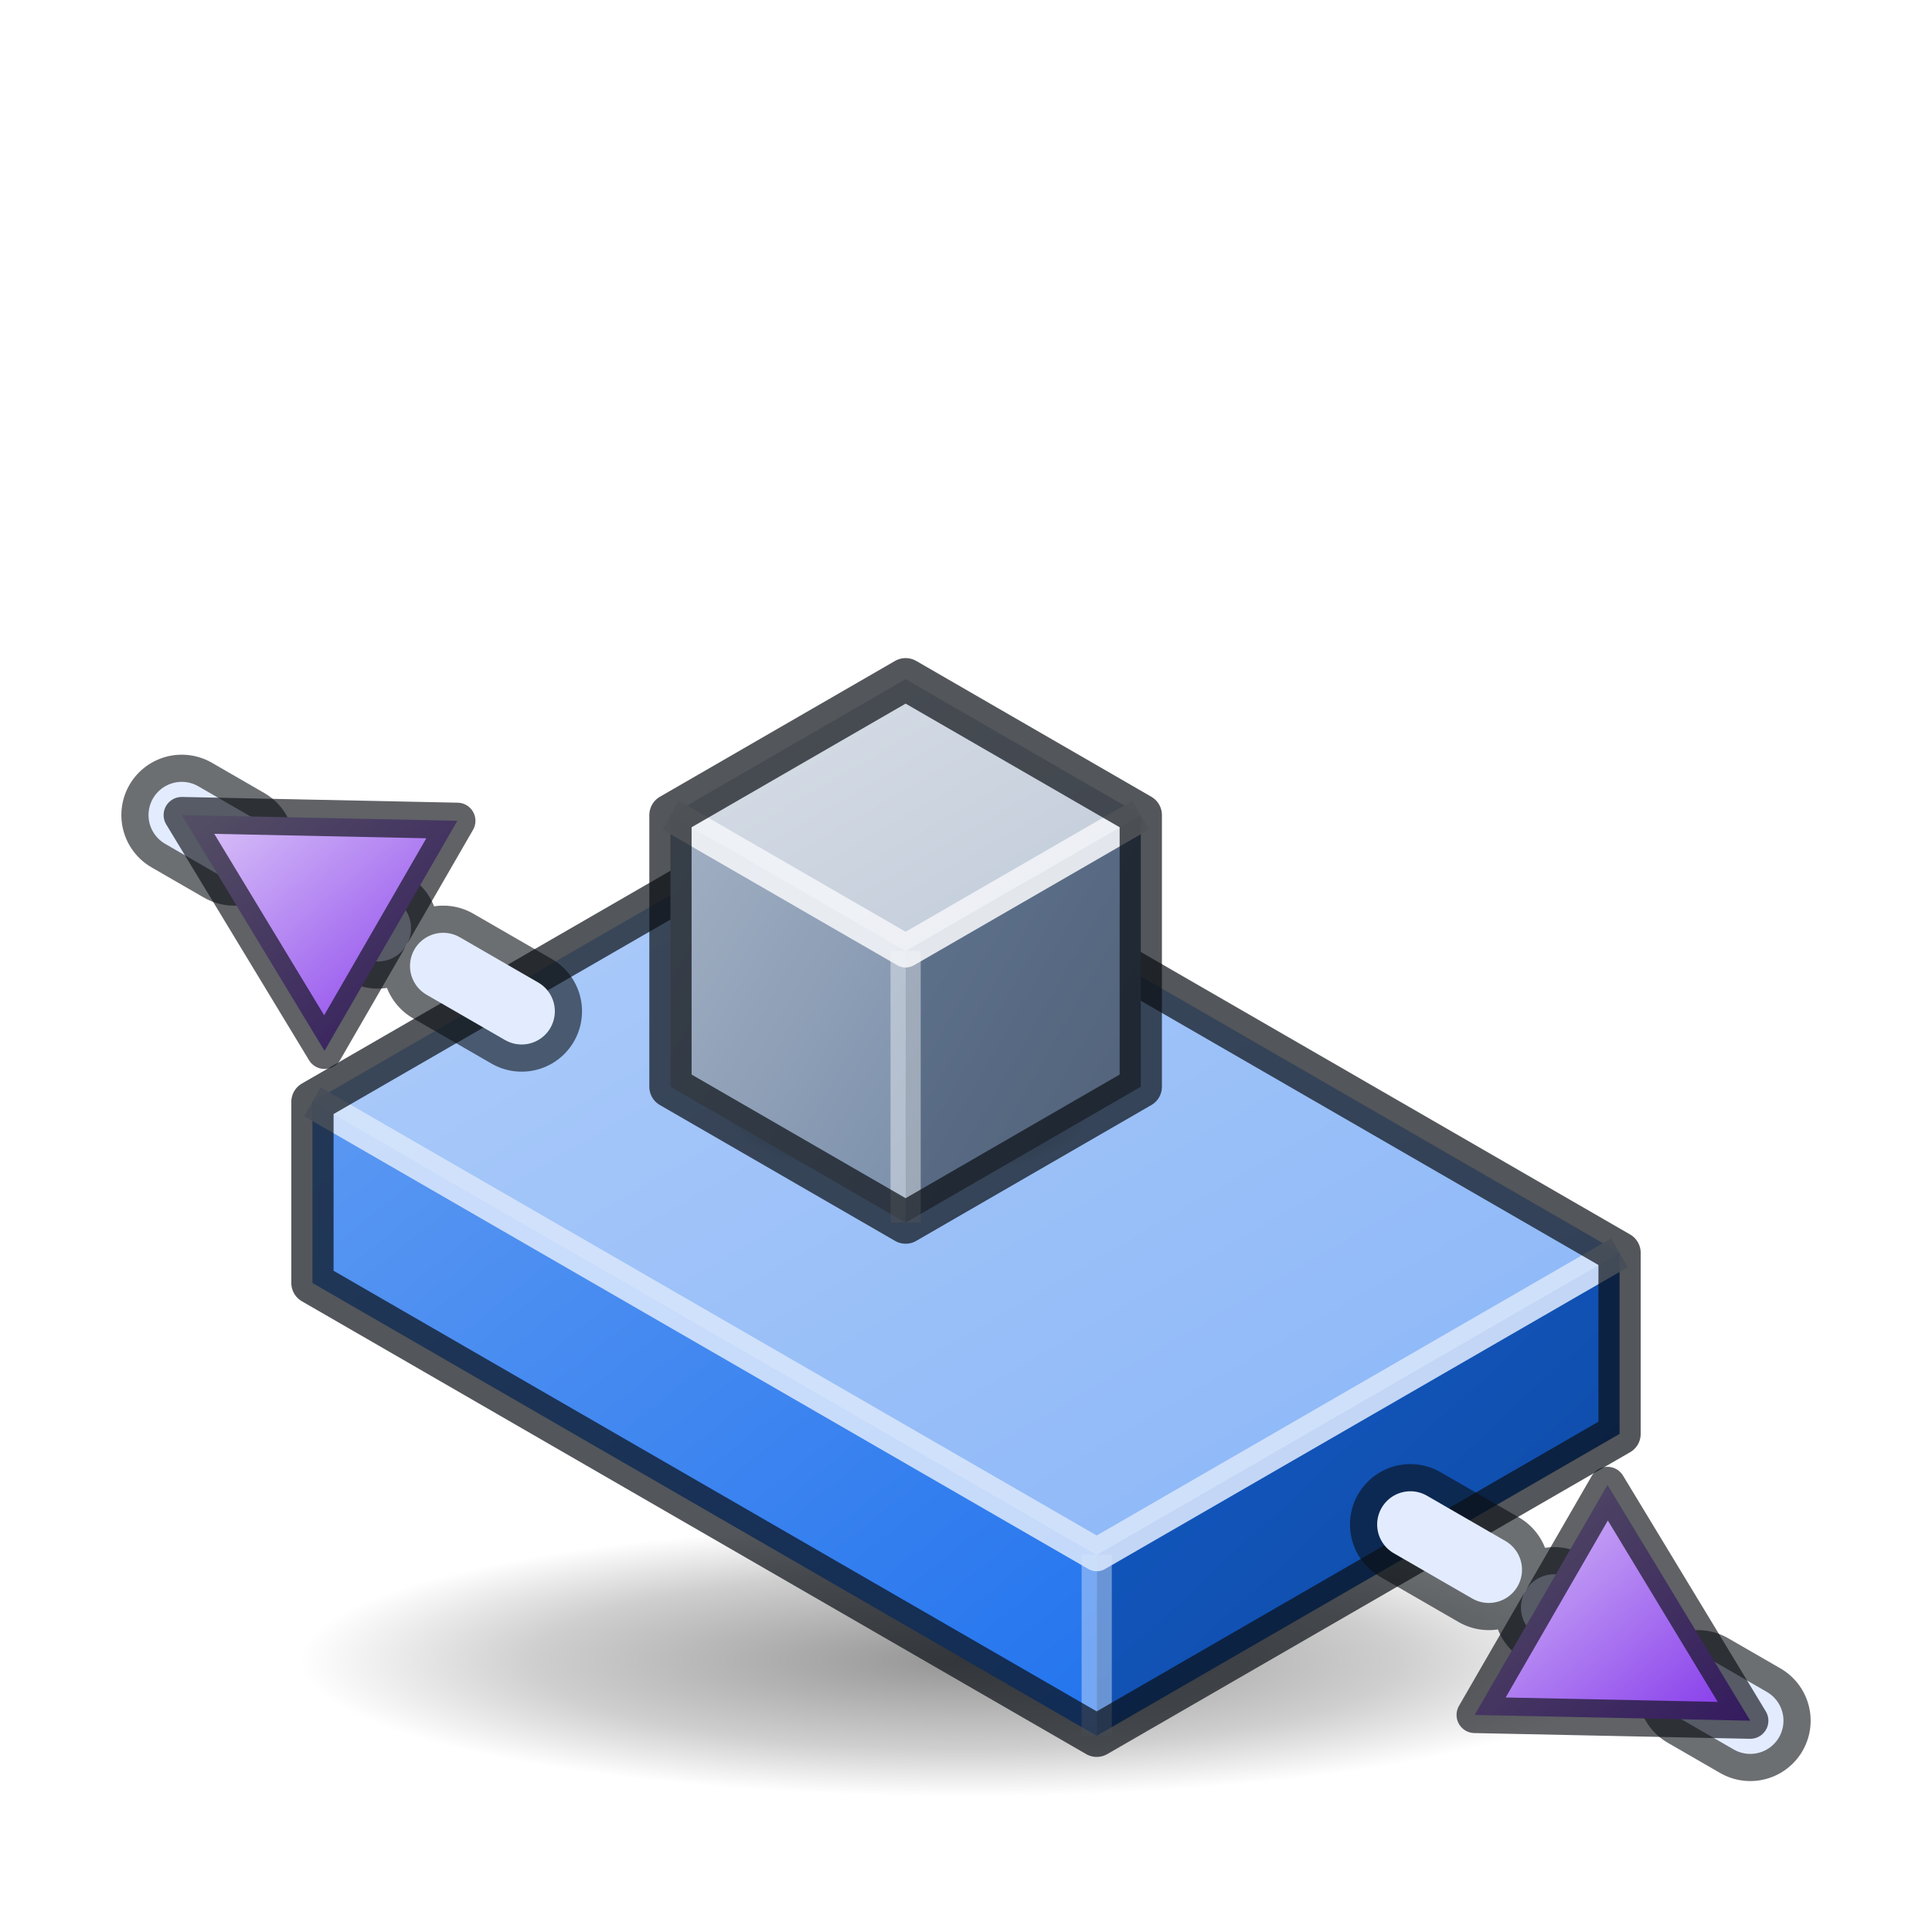
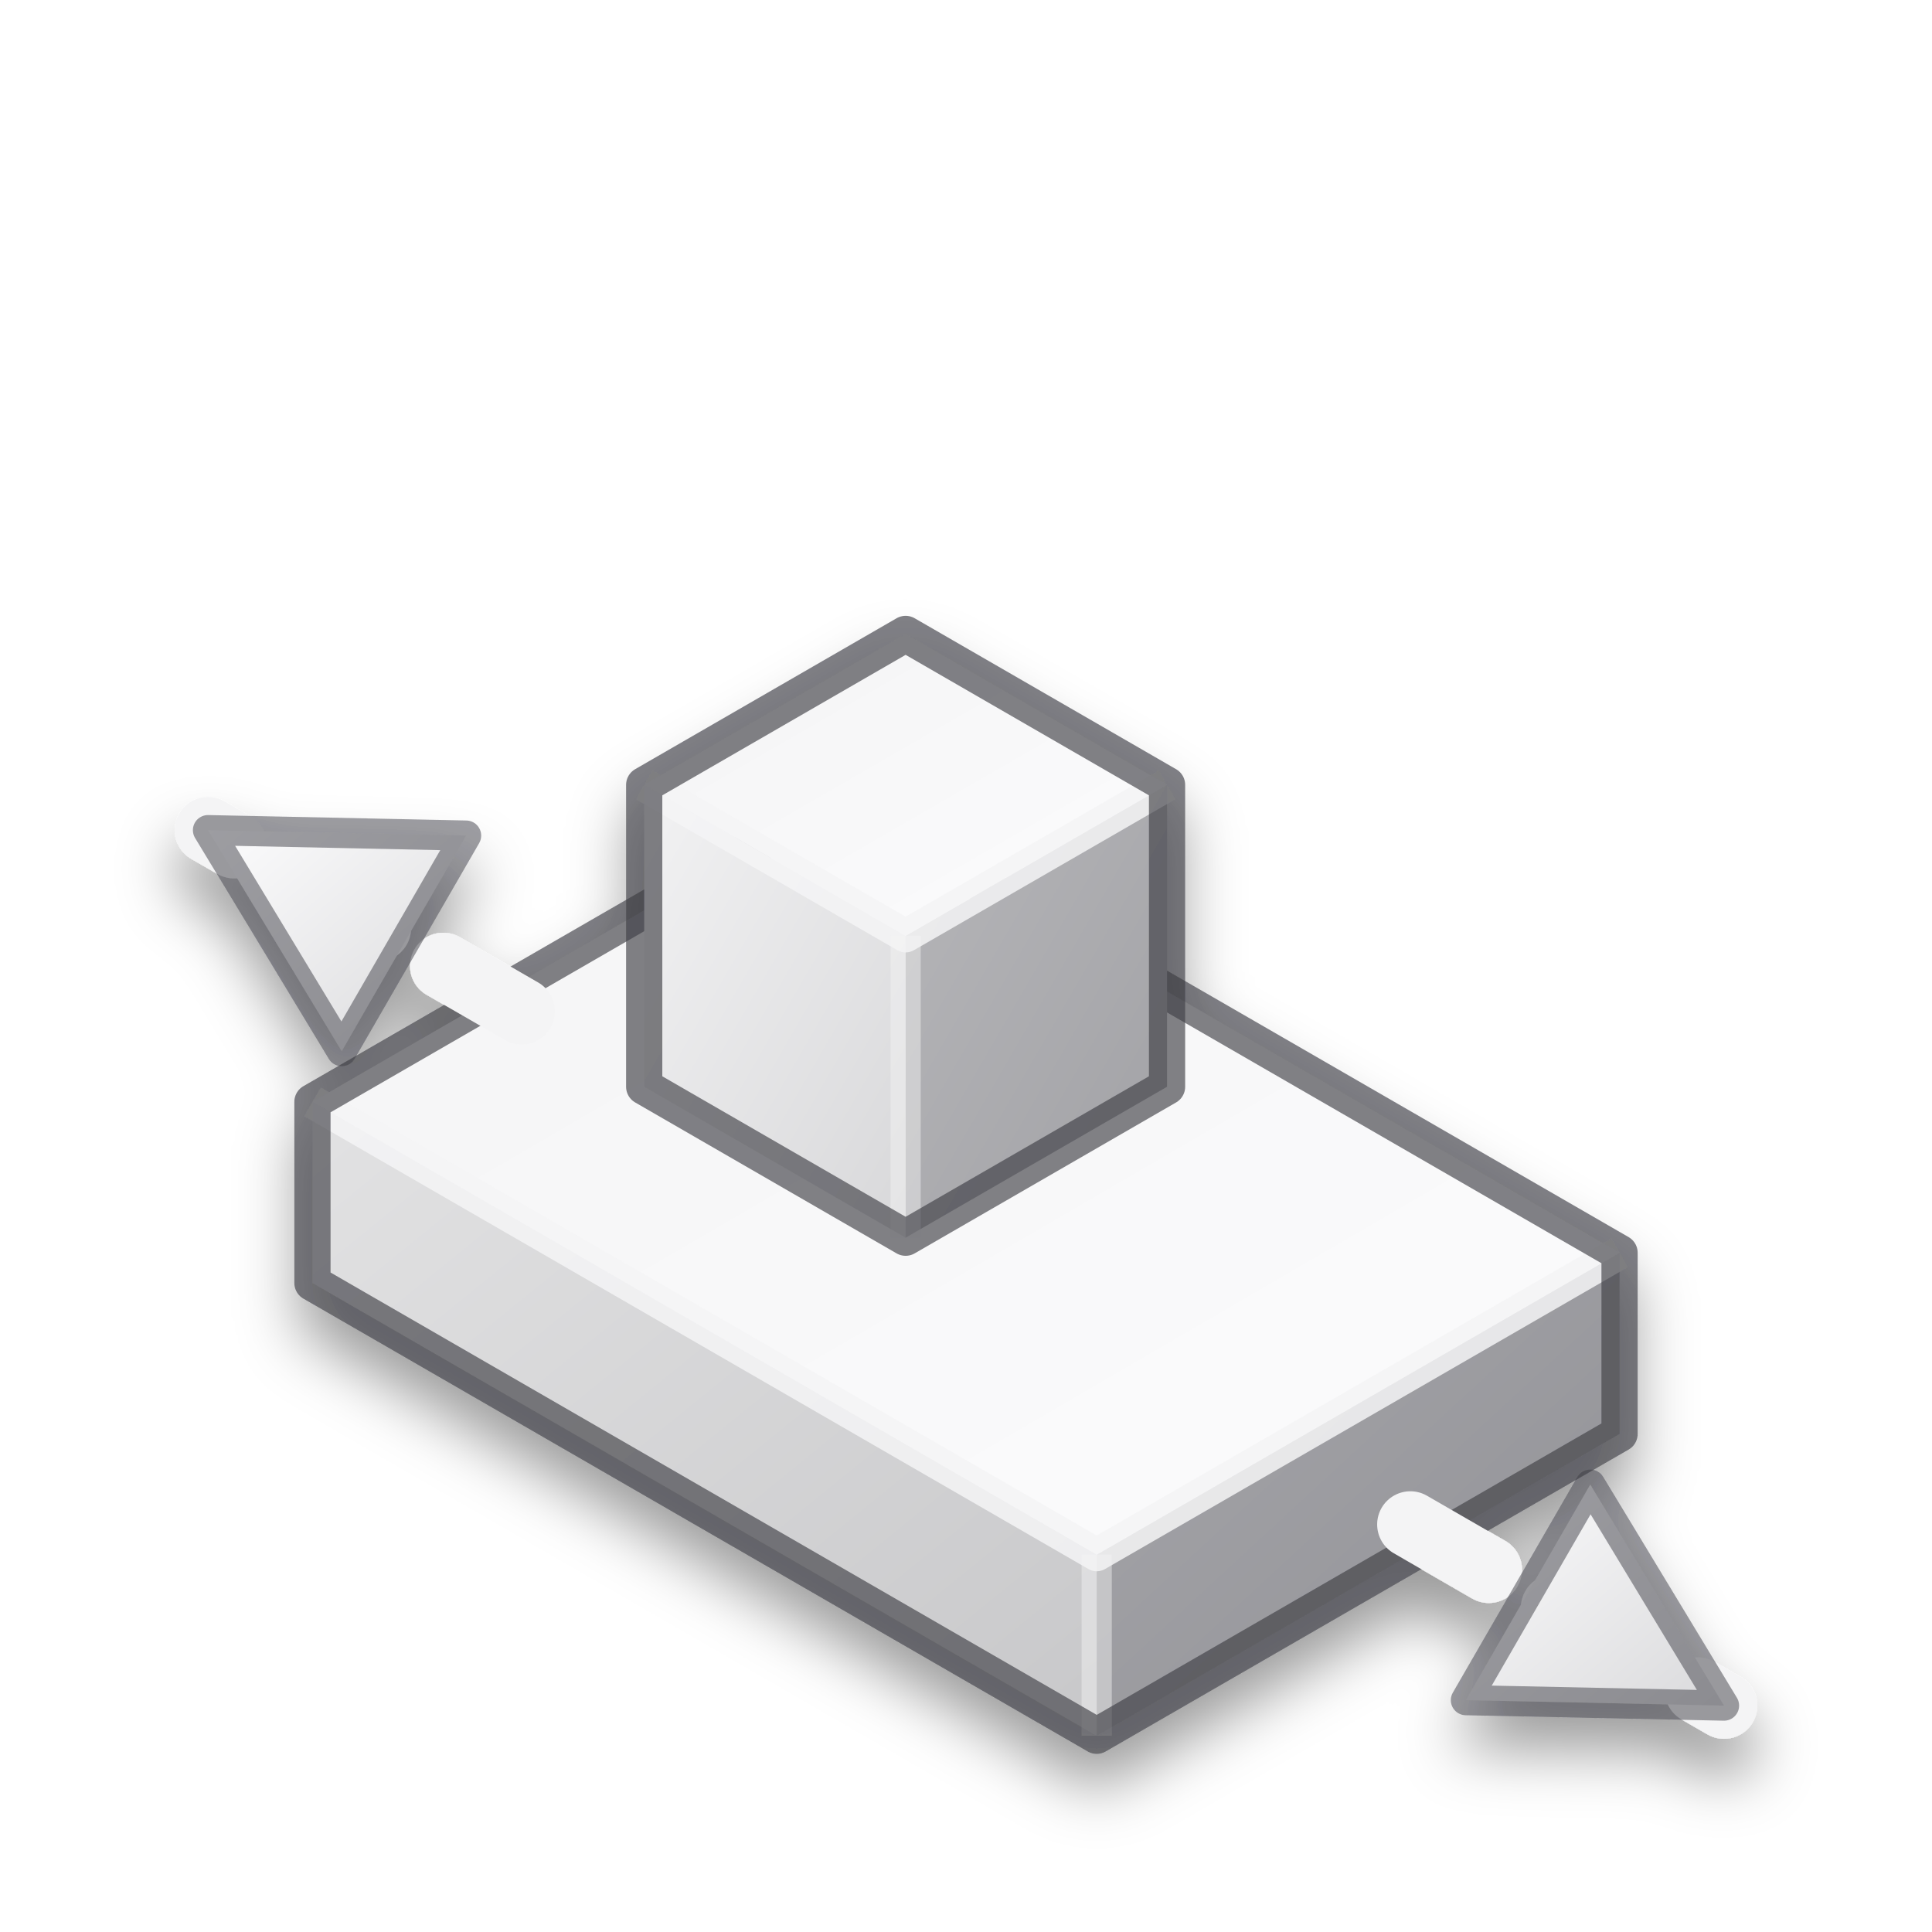
<svg xmlns="http://www.w3.org/2000/svg" viewBox="0 0 64 64" width="64" height="64">
  <defs>
-     <radialGradient id="r1" cx="0.5" cy="0.5" r="0.5" gradientUnits="objectBoundingBox">
-       <stop offset="0" stop-color="#000" stop-opacity="0.42" />
-       <stop offset="0.65" stop-color="#000" stop-opacity="0.189" />
-       <stop offset="1" stop-color="#000" stop-opacity="0" />
+     <linearGradient id="uv_bright" x1="0.15" y1="0" x2="0.85" y2="1">
+       <stop offset="0%" stop-color="#FFFFFF" />
+       <stop offset="55%" stop-color="#E4E4E7" />
+       <stop offset="100%" stop-color="#D4D4D8" />
+     </linearGradient>
+     <linearGradient id="uv_mid" x1="0" y1="0" x2="0" y2="1">
+       <stop offset="0%" stop-color="#E4E4E7" />
+       <stop offset="50%" stop-color="#D4D4D8" />
+       <stop offset="100%" stop-color="#A1A1AA" />
+     </linearGradient>
+     <linearGradient id="uv_slate" x1="0" y1="0" x2="0" y2="1">
+       <stop offset="0%" stop-color="#D4D4D8" />
+       <stop offset="100%" stop-color="#71717A" />
+     </linearGradient>
+     <linearGradient id="uv_dark" x1="0" y1="0" x2="0" y2="1">
+       <stop offset="0%" stop-color="#71717A" />
+       <stop offset="100%" stop-color="#3F3F46" />
+     </linearGradient>
+     <radialGradient id="uv_head_lit" cx="35%" cy="25%" r="72%">
+       <stop offset="0%" stop-color="#FFFFFF" />
+       <stop offset="55%" stop-color="#E4E4E7" />
+       <stop offset="100%" stop-color="#A1A1AA" />
    </radialGradient>
+     <radialGradient id="uv_sphere" cx="35%" cy="30%" r="68%">
+       <stop offset="0%" stop-color="#FFFFFF" />
+       <stop offset="48%" stop-color="#D4D4D8" />
+       <stop offset="100%" stop-color="#71717A" />
+     </radialGradient>
+     <linearGradient id="card_bg" x1="0" y1="0" x2="0" y2="1">
+       <stop offset="0%" stop-color="#27272A" />
+       <stop offset="65%" stop-color="#1C1C1F" />
+       <stop offset="100%" stop-color="#141417" />
+     </linearGradient>
+     <radialGradient id="card_floor" cx="50%" cy="78%" r="42%">
+       <stop offset="0%" stop-color="#000000" stop-opacity="0.55" />
+       <stop offset="100%" stop-color="#000000" stop-opacity="0" />
+     </radialGradient>
+     <filter id="soft_drop" x="-12%" y="-12%" width="124%" height="124%">
+       <feDropShadow dx="0" dy="1.3" stdDeviation="1.0" flood-color="#000000" flood-opacity="0.40" />
+     </filter>
+     <linearGradient id="l1" x1="0" y1="0" x2="1" y2="1" gradientUnits="objectBoundingBox">
+       <stop offset="0" stop-color="#e2e2e3" />
+       <stop offset="1" stop-color="#c8c8ca" />
+     </linearGradient>
    <linearGradient id="l2" x1="0" y1="0" x2="1" y2="1" gradientUnits="objectBoundingBox">
-       <stop offset="0" stop-color="#5b98f2" />
-       <stop offset="1" stop-color="#2374ee" />
+       <stop offset="0" stop-color="#a6a6aa" />
+       <stop offset="1" stop-color="#919196" />
    </linearGradient>
    <linearGradient id="l3" x1="0" y1="0" x2="1" y2="1" gradientUnits="objectBoundingBox">
-       <stop offset="0" stop-color="#125ac6" />
-       <stop offset="1" stop-color="#0f49a1" />
+       <stop offset="0" stop-color="#f4f4f5" />
+       <stop offset="1" stop-color="#fcfcfd" />
    </linearGradient>
    <linearGradient id="l4" x1="0" y1="0" x2="1" y2="1" gradientUnits="objectBoundingBox">
-       <stop offset="0" stop-color="#afcdfa" />
-       <stop offset="1" stop-color="#89b5f7" />
+       <stop offset="0" stop-color="#fcfcfd" />
+       <stop offset="1" stop-color="#dadadc" />
    </linearGradient>
    <linearGradient id="l5" x1="0" y1="0" x2="1" y2="1" gradientUnits="objectBoundingBox">
-       <stop offset="0" stop-color="#ddc9f9" />
-       <stop offset="1" stop-color="#8234ea" />
+       <stop offset="0" stop-color="#fcfcfd" />
+       <stop offset="1" stop-color="#dadadc" />
    </linearGradient>
    <linearGradient id="l6" x1="0" y1="0" x2="1" y2="1" gradientUnits="objectBoundingBox">
-       <stop offset="0" stop-color="#ddc9f9" />
-       <stop offset="1" stop-color="#8234ea" />
+       <stop offset="0" stop-color="#f2f2f3" />
+       <stop offset="1" stop-color="#d8d8da" />
    </linearGradient>
-     <radialGradient id="r7" cx="0.5" cy="0.5" r="0.5" gradientUnits="objectBoundingBox">
-       <stop offset="0" stop-color="#000" stop-opacity="0.4" />
-       <stop offset="0.65" stop-color="#000" stop-opacity="0.18" />
-       <stop offset="1" stop-color="#000" stop-opacity="0" />
-     </radialGradient>
+     <linearGradient id="l7" x1="0" y1="0" x2="1" y2="1" gradientUnits="objectBoundingBox">
+       <stop offset="0" stop-color="#b6b6b9" />
+       <stop offset="1" stop-color="#a1a1a5" />
+     </linearGradient>
    <linearGradient id="l8" x1="0" y1="0" x2="1" y2="1" gradientUnits="objectBoundingBox">
-       <stop offset="0" stop-color="#a2b0c3" />
-       <stop offset="1" stop-color="#7c90ab" />
-     </linearGradient>
-     <linearGradient id="l9" x1="0" y1="0" x2="1" y2="1" gradientUnits="objectBoundingBox">
-       <stop offset="0" stop-color="#60748f" />
-       <stop offset="1" stop-color="#506077" />
-     </linearGradient>
-     <linearGradient id="l10" x1="0" y1="0" x2="1" y2="1" gradientUnits="objectBoundingBox">
-       <stop offset="0" stop-color="#d9dfe8" />
-       <stop offset="1" stop-color="#c0cad8" />
+       <stop offset="0" stop-color="#f4f4f5" />
+       <stop offset="1" stop-color="#fcfcfd" />
    </linearGradient>
  </defs>
-   <ellipse cx="32" cy="55" rx="22" ry="4.5" fill="url(#r1)" />
-   <polygon points="10.35,42.50 36.33,57.50 36.33,51.50 10.35,36.50" fill="url(#l2)" />
-   <polygon points="36.33,57.50 53.65,47.50 53.65,41.50 36.33,51.50" fill="url(#l3)" />
-   <polygon points="27.67,26.50 53.65,41.50 36.33,51.50 10.35,36.50" fill="url(#l4)" />
-   <polyline points="10.35,36.50 36.33,51.50 53.65,41.50" fill="none" stroke="#d6e5fc" stroke-opacity="0.9" stroke-width="1.1" stroke-linejoin="round" />
-   <line x1="36.33" y1="51.50" x2="36.33" y2="57.50" stroke="#d6e5fc" stroke-opacity="0.45" stroke-width="1" />
-   <polygon points="10.35,42.50 36.33,57.50 53.65,47.50 53.65,41.50 27.67,26.50 10.35,36.50" fill="none" stroke="#0b0f15" stroke-opacity="0.7" stroke-width="1.4" stroke-linejoin="round" />
-   <path d="M 17.28 33.50 L 6.02 27.00" fill="none" stroke="#0b0f15" stroke-opacity="0.6" stroke-width="4.0" stroke-linecap="round" stroke-linejoin="round" stroke-dasharray="3 2.5" />
-   <path d="M 17.28 33.50 L 6.02 27.00" fill="none" stroke="#e3ecff" stroke-opacity="1.0" stroke-width="2.2" stroke-linecap="round" stroke-linejoin="round" stroke-dasharray="3 2.5" />
-   <path d="M 46.72 50.50 L 57.98 57.00" fill="none" stroke="#0b0f15" stroke-opacity="0.6" stroke-width="4.0" stroke-linecap="round" stroke-linejoin="round" stroke-dasharray="3 2.5" />
-   <path d="M 46.72 50.50 L 57.98 57.00" fill="none" stroke="#e3ecff" stroke-opacity="1.0" stroke-width="2.2" stroke-linecap="round" stroke-linejoin="round" stroke-dasharray="3 2.5" />
-   <polygon points="6.02,27.00 15.15,27.19 10.75,34.81" fill="url(#l5)" stroke="#0b0f15" stroke-opacity="0.65" stroke-width="1.2" stroke-linejoin="round" />
-   <polygon points="57.98,57.00 48.85,56.81 53.25,49.19" fill="url(#l6)" stroke="#0b0f15" stroke-opacity="0.65" stroke-width="1.2" stroke-linejoin="round" />
-   <ellipse cx="30" cy="37" rx="6" ry="2" fill="url(#r7)" />
-   <polygon points="22.21,36.00 30.00,40.50 30.00,31.50 22.21,27.00" fill="url(#l8)" />
-   <polygon points="30.00,40.50 37.79,36.00 37.79,27.00 30.00,31.50" fill="url(#l9)" />
-   <polygon points="30.00,22.50 37.79,27.00 30.00,31.50 22.21,27.00" fill="url(#l10)" />
-   <polyline points="22.21,27.00 30.00,31.50 37.79,27.00" fill="none" stroke="#f2f4f7" stroke-opacity="0.9" stroke-width="1.1" stroke-linejoin="round" />
-   <line x1="30.00" y1="31.50" x2="30.00" y2="40.50" stroke="#f2f4f7" stroke-opacity="0.45" stroke-width="1" />
-   <polygon points="22.21,36.00 30.00,40.50 37.79,36.00 37.79,27.00 30.00,22.50 22.21,27.00" fill="none" stroke="#0b0f15" stroke-opacity="0.7" stroke-width="1.4" stroke-linejoin="round" />
+   <g filter="url(#soft_drop)">
+     <polygon points="10.35,42.50 36.33,57.50 36.33,51.50 10.35,36.50" fill="url(#l1)" />
+     <polygon points="36.33,57.50 53.65,47.50 53.65,41.50 36.33,51.50" fill="url(#l2)" />
+     <polygon points="27.67,26.50 53.65,41.50 36.33,51.50 10.35,36.50" fill="url(#l3)" />
+     <polyline points="10.35,36.50 36.33,51.50 53.65,41.50" fill="none" stroke="#f4f4f5" stroke-opacity="0.85" stroke-width="1.1" stroke-linejoin="round" />
+     <line x1="36.33" y1="51.50" x2="36.33" y2="57.50" stroke="#f4f4f5" stroke-opacity="0.45" stroke-width="1" />
+     <polygon points="10.35,42.50 36.33,57.50 53.65,47.50 53.65,41.50 27.67,26.50 10.35,36.50" fill="none" stroke="#3f3f46" stroke-opacity="0.65" stroke-width="1.2" stroke-linejoin="round" />
+     <path d="M 17.28 33.50 L 6.89 27.50" fill="none" stroke="#f4f4f5" stroke-opacity="1.0" stroke-width="2.2" stroke-linecap="round" stroke-linejoin="round" stroke-dasharray="3 2.5" />
+     <path d="M 46.72 50.50 L 57.11 56.50" fill="none" stroke="#f4f4f5" stroke-opacity="1.0" stroke-width="2.2" stroke-linecap="round" stroke-linejoin="round" stroke-dasharray="3 2.5" />
+     <polygon points="6.89,27.50 15.44,27.68 11.32,34.82" fill="url(#l4)" stroke="#3f3f46" stroke-opacity="0.5" stroke-width="1.0" stroke-linejoin="round" />
+     <polygon points="57.11,56.50 48.56,56.32 52.68,49.18" fill="url(#l5)" stroke="#3f3f46" stroke-opacity="0.5" stroke-width="1.0" stroke-linejoin="round" />
+     <polygon points="21.34,36.00 30.00,41.00 30.00,31.00 21.34,26.00" fill="url(#l6)" />
+     <polygon points="30.00,41.00 38.66,36.00 38.66,26.00 30.00,31.00" fill="url(#l7)" />
+     <polygon points="30.00,21.00 38.66,26.00 30.00,31.00 21.34,26.00" fill="url(#l8)" />
+     <polyline points="21.34,26.00 30.00,31.00 38.66,26.00" fill="none" stroke="#f4f4f5" stroke-opacity="0.85" stroke-width="1.1" stroke-linejoin="round" />
+     <line x1="30.00" y1="31.00" x2="30.00" y2="41.00" stroke="#f4f4f5" stroke-opacity="0.45" stroke-width="1" />
+     <polygon points="21.34,36.00 30.00,41.00 38.66,36.00 38.66,26.00 30.00,21.00 21.34,26.00" fill="none" stroke="#3f3f46" stroke-opacity="0.65" stroke-width="1.2" stroke-linejoin="round" />
+   </g>
</svg>
